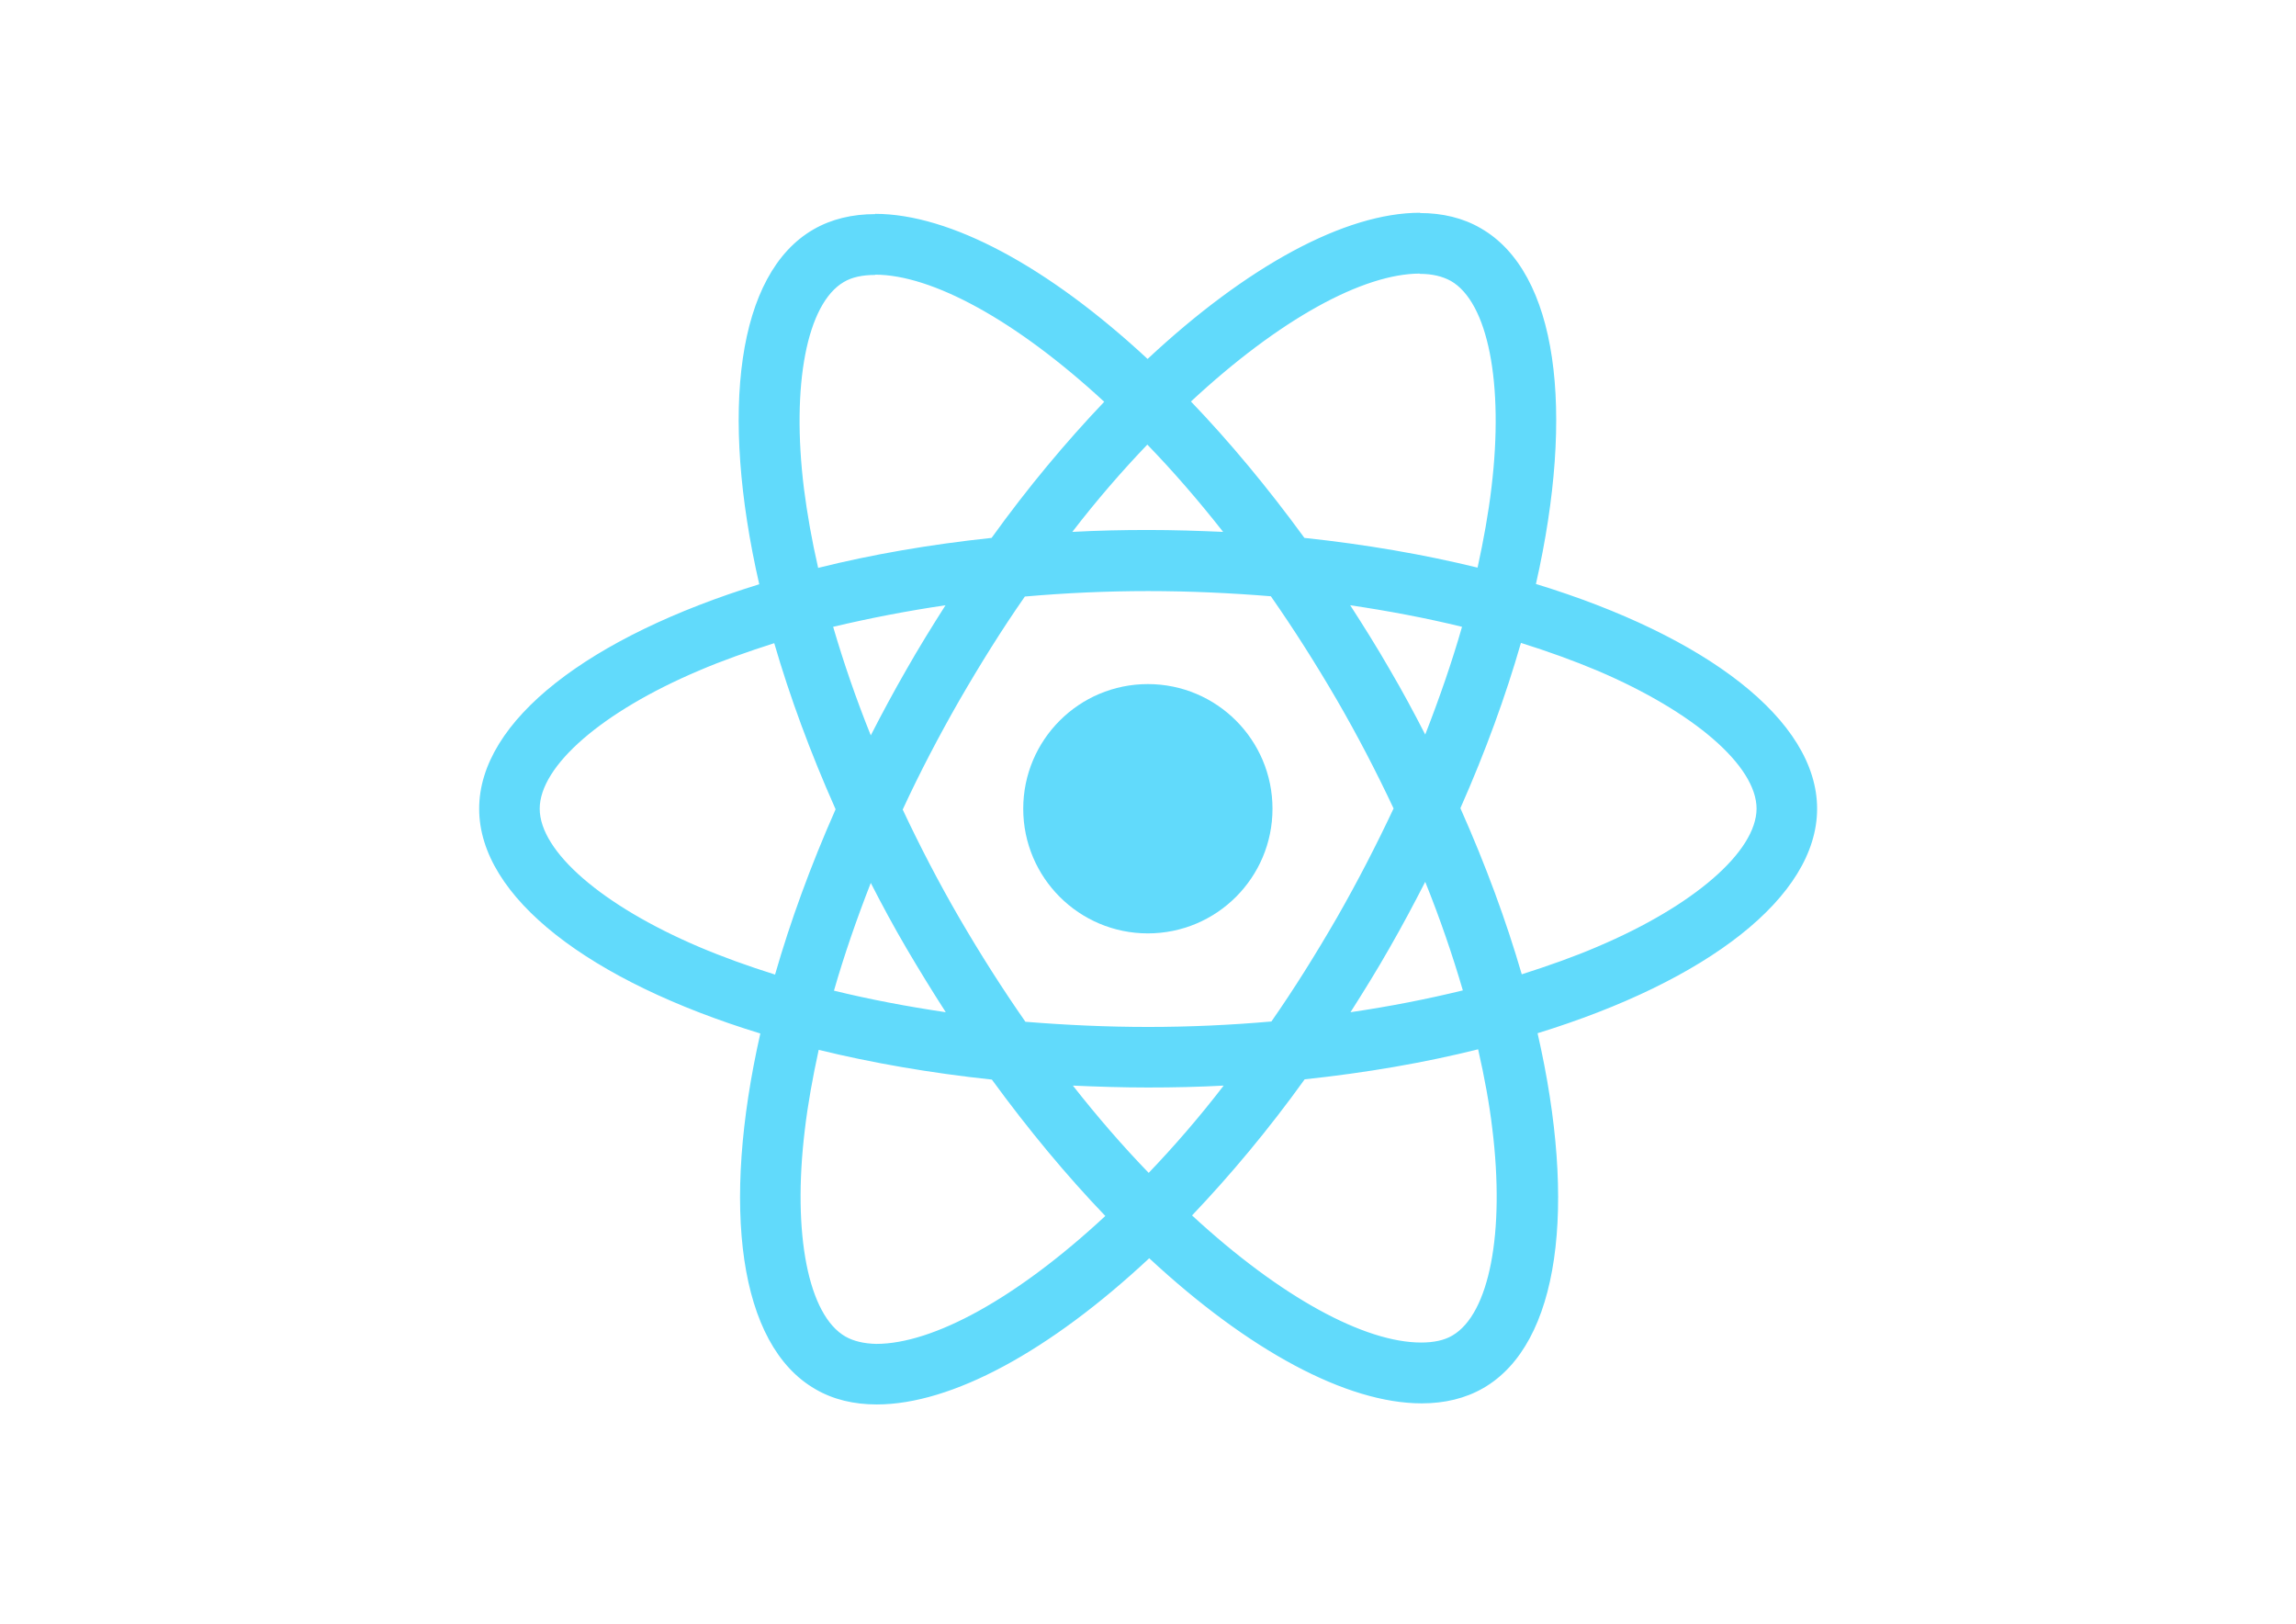
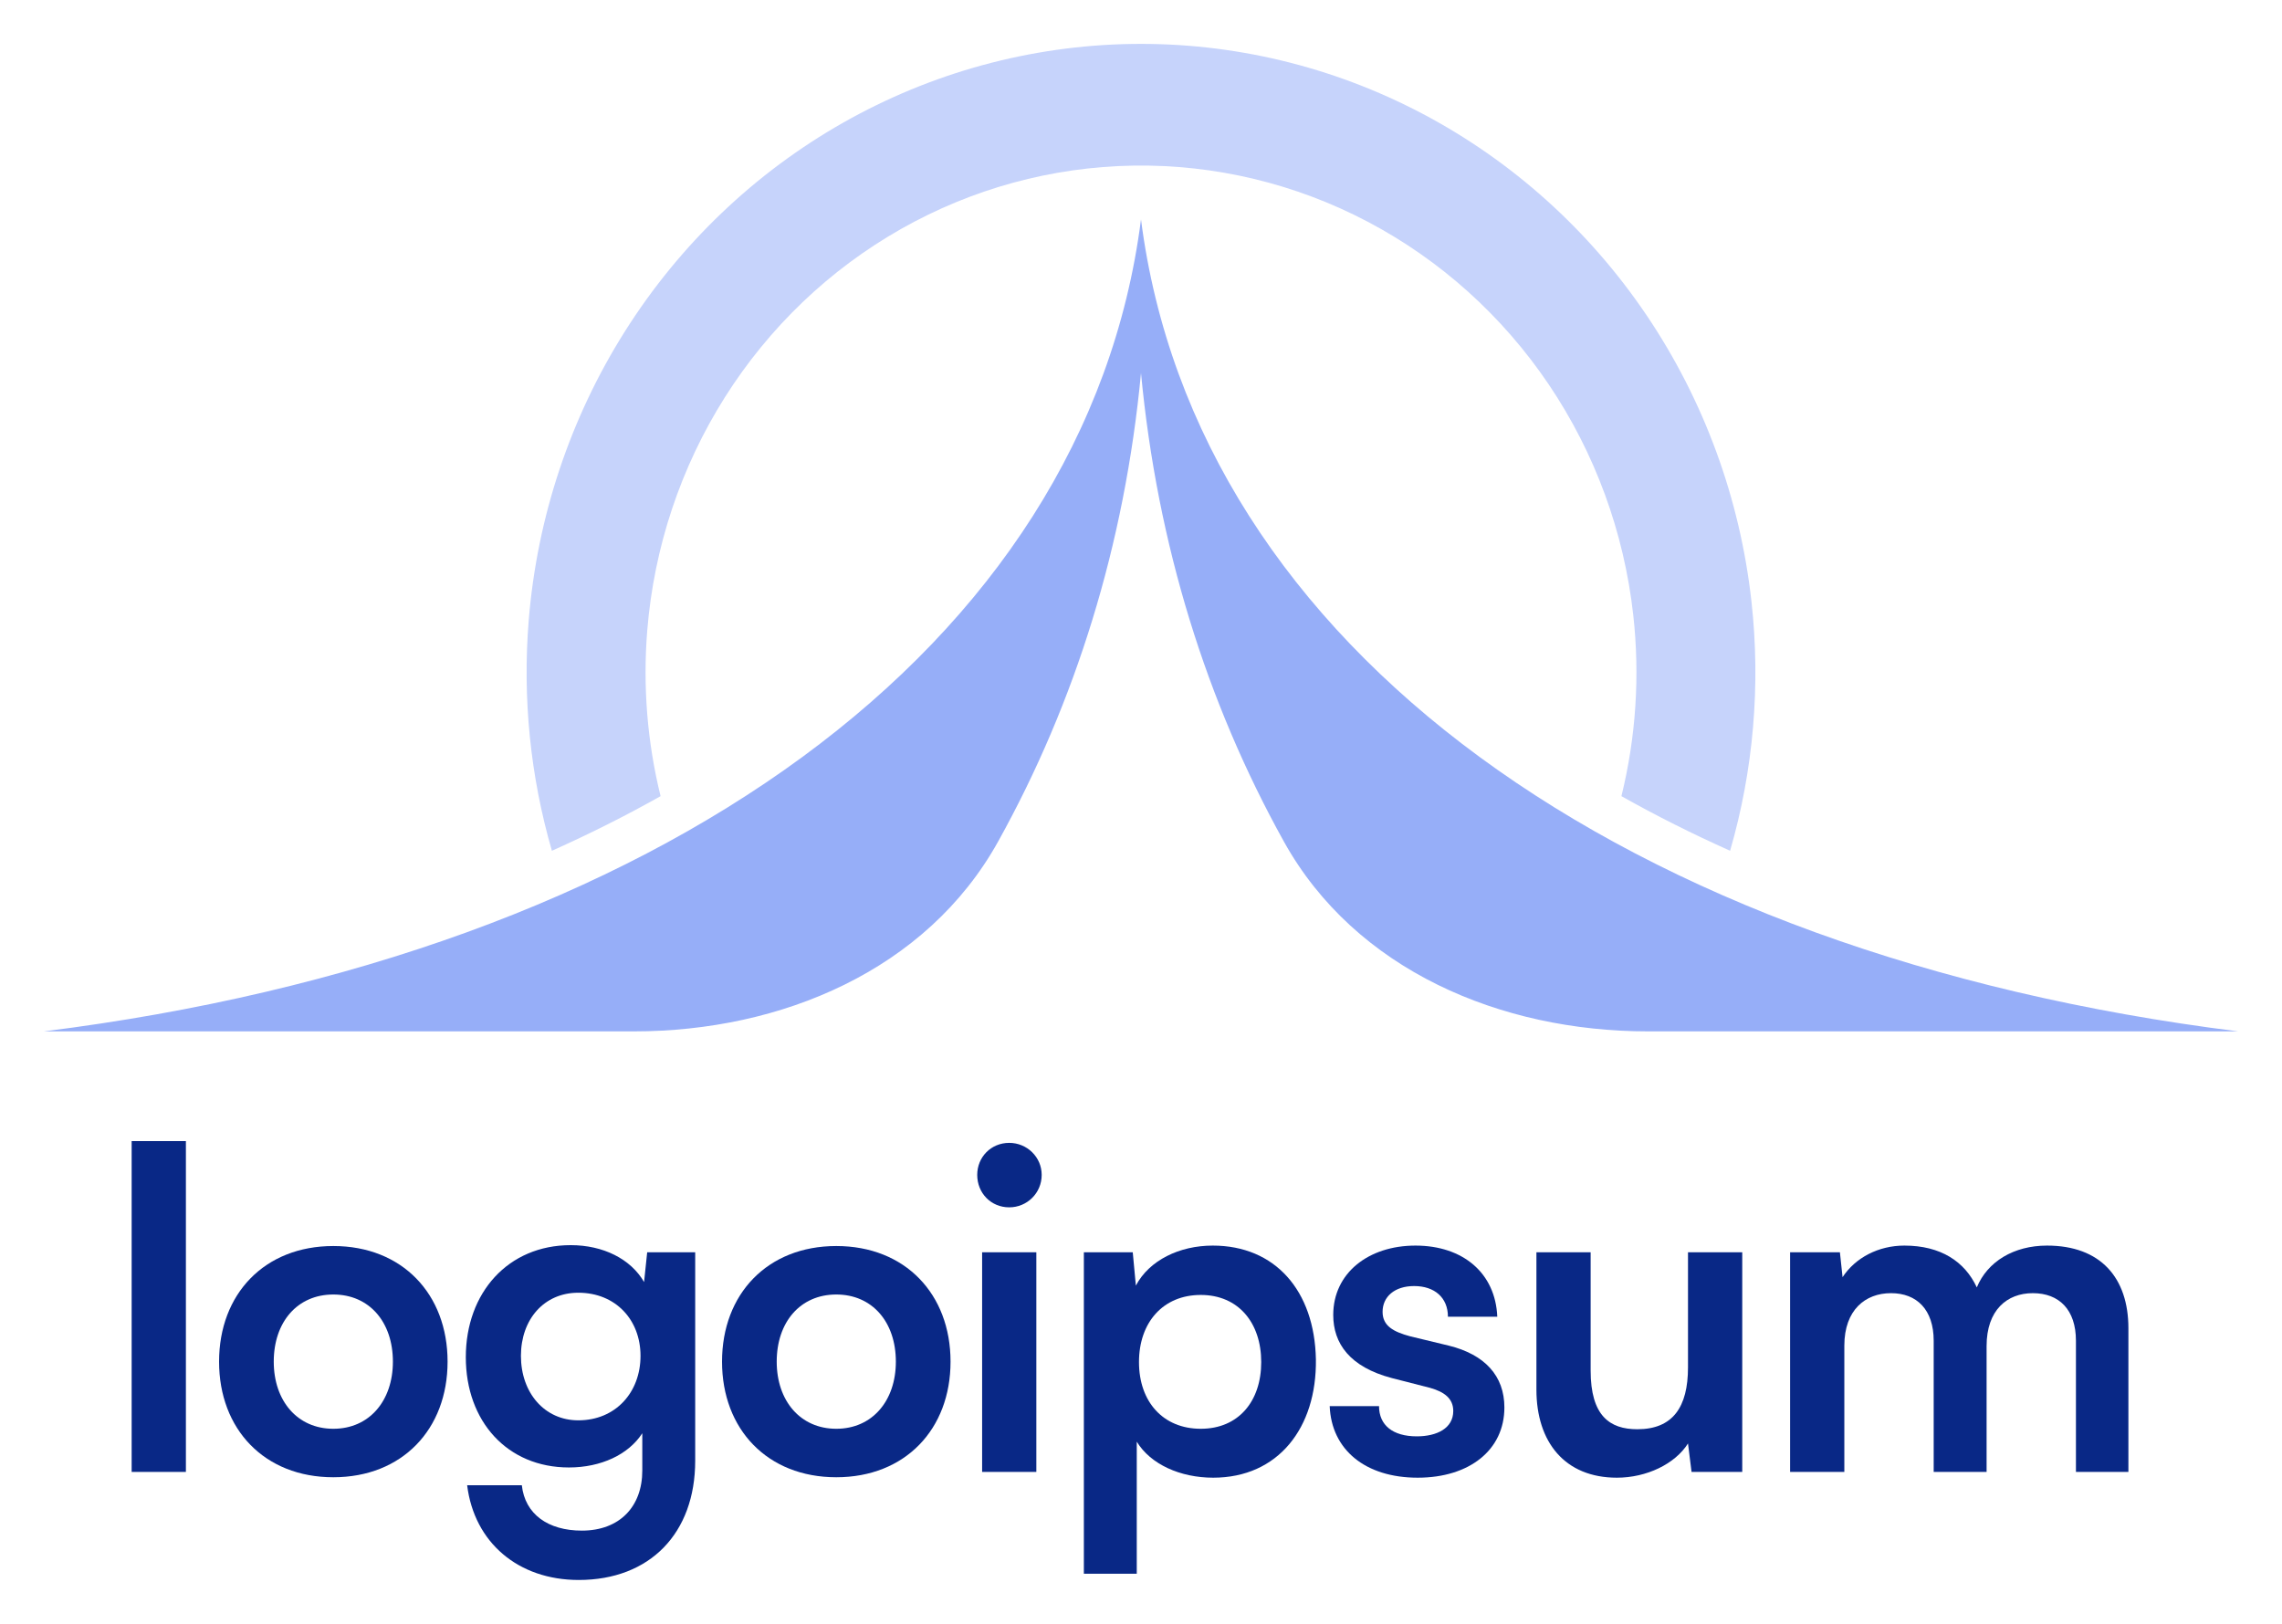
- <svg xmlns="http://www.w3.org/2000/svg" viewBox="0 0 841.9 595.3">
-   <g fill="#61DAFB">
-     <path d="M666.3 296.5c0-32.5-40.7-63.3-103.1-82.4 14.4-63.6 8-114.2-20.2-130.4-6.5-3.8-14.1-5.6-22.4-5.6v22.3c4.6 0 8.3.9 11.4 2.6 13.6 7.8 19.5 37.5 14.9 75.7-1.1 9.4-2.9 19.3-5.1 29.4-19.6-4.8-41-8.5-63.5-10.9-13.5-18.5-27.5-35.3-41.6-50 32.6-30.3 63.2-46.9 84-46.9V78c-27.5 0-63.5 19.6-99.9 53.6-36.4-33.8-72.4-53.2-99.9-53.2v22.3c20.7 0 51.4 16.5 84 46.6-14 14.7-28 31.4-41.3 49.9-22.6 2.4-44 6.1-63.6 11-2.3-10-4-19.7-5.2-29-4.7-38.2 1.1-67.9 14.6-75.8 3-1.8 6.9-2.6 11.5-2.6V78.5c-8.4 0-16 1.8-22.6 5.6-28.1 16.2-34.4 66.7-19.9 130.1-62.2 19.2-102.7 49.9-102.7 82.3 0 32.5 40.7 63.3 103.1 82.4-14.4 63.6-8 114.2 20.2 130.4 6.5 3.8 14.1 5.6 22.5 5.6 27.5 0 63.5-19.6 99.9-53.6 36.4 33.8 72.4 53.2 99.9 53.2 8.4 0 16-1.8 22.6-5.6 28.1-16.2 34.4-66.7 19.9-130.1 62-19.1 102.5-49.9 102.5-82.3zm-130.2-66.7c-3.7 12.9-8.3 26.2-13.5 39.5-4.1-8-8.4-16-13.1-24-4.6-8-9.5-15.8-14.4-23.4 14.2 2.1 27.9 4.7 41 7.9zm-45.8 106.5c-7.8 13.5-15.8 26.3-24.1 38.2-14.9 1.3-30 2-45.2 2-15.1 0-30.2-.7-45-1.9-8.3-11.9-16.4-24.6-24.2-38-7.6-13.1-14.5-26.4-20.8-39.8 6.2-13.4 13.2-26.8 20.7-39.9 7.8-13.5 15.8-26.3 24.1-38.2 14.9-1.3 30-2 45.2-2 15.1 0 30.2.7 45 1.9 8.3 11.9 16.4 24.6 24.2 38 7.6 13.1 14.5 26.4 20.8 39.8-6.3 13.4-13.2 26.8-20.7 39.9zm32.3-13c5.4 13.4 10 26.8 13.8 39.8-13.1 3.2-26.9 5.9-41.2 8 4.9-7.7 9.8-15.6 14.4-23.7 4.6-8 8.9-16.1 13-24.1zM421.2 430c-9.3-9.6-18.6-20.3-27.8-32 9 .4 18.2.7 27.5.7 9.4 0 18.7-.2 27.8-.7-9 11.7-18.3 22.4-27.5 32zm-74.4-58.9c-14.2-2.1-27.9-4.7-41-7.9 3.7-12.9 8.3-26.2 13.5-39.5 4.1 8 8.4 16 13.1 24 4.7 8 9.5 15.8 14.4 23.4zM420.7 163c9.3 9.6 18.6 20.3 27.8 32-9-.4-18.2-.7-27.5-.7-9.4 0-18.7.2-27.8.7 9-11.7 18.3-22.4 27.5-32zm-74 58.9c-4.9 7.7-9.8 15.6-14.4 23.7-4.6 8-8.9 16-13 24-5.4-13.4-10-26.8-13.8-39.8 13.1-3.1 26.9-5.8 41.2-7.9zm-90.5 125.2c-35.4-15.1-58.3-34.9-58.3-50.6 0-15.7 22.9-35.6 58.3-50.6 8.6-3.7 18-7 27.7-10.1 5.7 19.6 13.2 40 22.5 60.9-9.2 20.8-16.6 41.1-22.2 60.6-9.9-3.1-19.3-6.5-28-10.2zM310 490c-13.6-7.8-19.5-37.5-14.9-75.7 1.1-9.4 2.9-19.3 5.1-29.4 19.6 4.8 41 8.5 63.5 10.9 13.5 18.5 27.5 35.3 41.6 50-32.6 30.3-63.2 46.9-84 46.9-4.5-.1-8.3-1-11.3-2.7zm237.2-76.2c4.7 38.2-1.1 67.9-14.6 75.8-3 1.8-6.9 2.6-11.5 2.6-20.7 0-51.4-16.5-84-46.6 14-14.7 28-31.4 41.3-49.9 22.6-2.4 44-6.1 63.6-11 2.3 10.1 4.1 19.8 5.2 29.1zm38.5-66.7c-8.6 3.7-18 7-27.7 10.1-5.7-19.6-13.2-40-22.5-60.9 9.2-20.8 16.6-41.1 22.2-60.6 9.9 3.1 19.3 6.5 28.1 10.2 35.4 15.1 58.3 34.9 58.3 50.6-.1 15.7-23 35.6-58.4 50.6zM320.8 78.4z" />
-     <circle cx="420.9" cy="296.5" r="45.7" />
-     <path d="M520.5 78.1z" />
-   </g>
+ <svg xmlns="http://www.w3.org/2000/svg" id="logo-31" width="104" height="74" viewBox="0 0 104 74" fill="none">
+   <path d="M8.472 67.076V52H6V67.076H8.472Z" class="cneutral" fill="#092886" />
+   <path d="M9.984 62.051C9.984 65.131 12.051 67.319 15.191 67.319C18.331 67.319 20.398 65.131 20.398 62.051C20.398 58.971 18.331 56.782 15.191 56.782C12.051 56.782 9.984 58.971 9.984 62.051ZM12.476 62.051C12.476 60.247 13.55 58.991 15.191 58.991C16.832 58.991 17.906 60.247 17.906 62.051C17.906 63.834 16.832 65.11 15.191 65.11C13.55 65.11 12.476 63.834 12.476 62.051Z" class="cneutral" fill="#092886" />
+   <path d="M21.229 61.848C21.229 64.766 23.113 66.873 25.929 66.873C27.388 66.873 28.644 66.286 29.272 65.313V67.015C29.272 68.656 28.239 69.751 26.517 69.751C24.977 69.751 23.924 69.001 23.782 67.684H21.29C21.614 70.298 23.62 72 26.375 72C29.617 72 31.683 69.872 31.683 66.569V57.066H29.495L29.353 58.423C28.745 57.37 27.489 56.742 26.01 56.742C23.154 56.742 21.229 58.91 21.229 61.848ZM23.741 61.787C23.741 60.126 24.795 58.91 26.355 58.91C28.057 58.91 29.191 60.146 29.191 61.787C29.191 63.449 28.057 64.725 26.355 64.725C24.815 64.725 23.741 63.469 23.741 61.787Z" class="cneutral" fill="#092886" />
+   <path d="M32.906 62.051C32.906 65.131 34.973 67.319 38.113 67.319C41.253 67.319 43.32 65.131 43.32 62.051C43.32 58.971 41.253 56.782 38.113 56.782C34.973 56.782 32.906 58.971 32.906 62.051ZM35.398 62.051C35.398 60.247 36.472 58.991 38.113 58.991C39.754 58.991 40.828 60.247 40.828 62.051C40.828 63.834 39.754 65.11 38.113 65.11C36.472 65.11 35.398 63.834 35.398 62.051Z" class="cneutral" fill="#092886" />
+   <path d="M45.995 55.019C46.805 55.019 47.474 54.371 47.474 53.54C47.474 52.73 46.805 52.081 45.995 52.081C45.164 52.081 44.536 52.73 44.536 53.54C44.536 54.371 45.164 55.019 45.995 55.019ZM44.759 67.076H47.23V57.066H44.759V67.076Z" class="cneutral" fill="#092886" />
+   <path d="M49.396 71.716H51.807V65.698C52.435 66.731 53.792 67.339 55.291 67.339C58.249 67.339 60.012 65.07 59.971 61.949C59.911 58.809 58.108 56.762 55.271 56.762C53.752 56.762 52.374 57.431 51.766 58.586L51.624 57.066H49.396V71.716ZM51.908 62.071C51.908 60.267 53.002 59.011 54.724 59.011C56.446 59.011 57.479 60.288 57.479 62.071C57.479 63.854 56.446 65.11 54.724 65.11C53.002 65.11 51.908 63.874 51.908 62.071Z" class="cneutral" fill="#092886" />
+   <path d="M60.599 64.077C60.68 66.063 62.22 67.339 64.61 67.339C66.96 67.339 68.561 66.083 68.561 64.138C68.561 62.699 67.669 61.726 66.028 61.321L64.266 60.896C63.516 60.693 63.01 60.43 63.01 59.781C63.01 59.092 63.557 58.606 64.448 58.606C65.38 58.606 65.988 59.133 65.988 60.004H68.237C68.156 58.018 66.677 56.762 64.509 56.762C62.361 56.762 60.761 58.018 60.761 59.923C60.761 61.22 61.511 62.294 63.435 62.8L65.178 63.246C65.826 63.429 66.231 63.733 66.231 64.3C66.231 65.09 65.481 65.455 64.57 65.455C63.476 65.455 62.848 64.948 62.848 64.077H60.599Z" class="cneutral" fill="#092886" />
+   <path d="M73.688 67.339C75.045 67.339 76.342 66.711 76.929 65.779L77.091 67.076H79.401V57.066H76.929V62.314C76.929 64.118 76.24 65.131 74.62 65.131C73.364 65.131 72.492 64.523 72.492 62.456V57.066H70.021V63.327C70.021 65.718 71.317 67.339 73.688 67.339Z" class="cneutral" fill="#092886" />
+   <path d="M84.054 67.076V61.321C84.054 59.7 85.006 58.93 86.181 58.93C87.356 58.93 88.126 59.68 88.126 61.098V67.076H90.537V61.341C90.537 59.7 91.469 58.93 92.644 58.93C93.84 58.93 94.609 59.68 94.609 61.098V67.076H97V60.531C97 58.221 95.724 56.762 93.293 56.762C91.773 56.762 90.578 57.491 90.091 58.667C89.544 57.491 88.451 56.762 86.789 56.762C85.614 56.762 84.561 57.309 83.973 58.201L83.852 57.066H81.582V67.076H84.054Z" class="cneutral" fill="#092886" />
+   <path d="M45.487 38.352C42.231 44.212 35.601 47 28.897 47H2C30 43.5 49.5 29.5 52 10C54.5 29.5 74 43.5 102 47H75.103C68.399 47 61.769 44.212 58.513 38.352C54.989 32.01 52.743 24.833 52 17C51.257 24.833 49.011 32.01 45.487 38.352Z" class="ccustom" fill="#96aef8" />
+   <path d="M30.105 36.281C28.534 37.166 26.882 37.996 25.152 38.77C24.169 35.375 23.808 31.814 24.096 28.266C24.478 23.573 25.985 19.048 28.485 15.092C30.984 11.137 34.399 7.873 38.426 5.59C42.454 3.307 46.97 2.075 51.574 2.003C56.178 1.932 60.728 3.022 64.822 5.179C68.915 7.336 72.425 10.492 75.042 14.367C77.658 18.243 79.299 22.719 79.82 27.398C80.246 31.226 79.912 35.093 78.848 38.77C77.118 37.996 75.466 37.166 73.895 36.281C74.557 33.593 74.743 30.796 74.434 28.026C74.014 24.252 72.69 20.643 70.581 17.517C68.471 14.392 65.64 11.847 62.339 10.108C59.038 8.369 55.369 7.489 51.656 7.547C47.944 7.605 44.302 8.598 41.054 10.44C37.807 12.281 35.053 14.912 33.037 18.102C31.022 21.292 29.806 24.941 29.498 28.725C29.292 31.269 29.499 33.822 30.105 36.281Z" class="ccompli1" fill="#c6d3fb" />
</svg>
